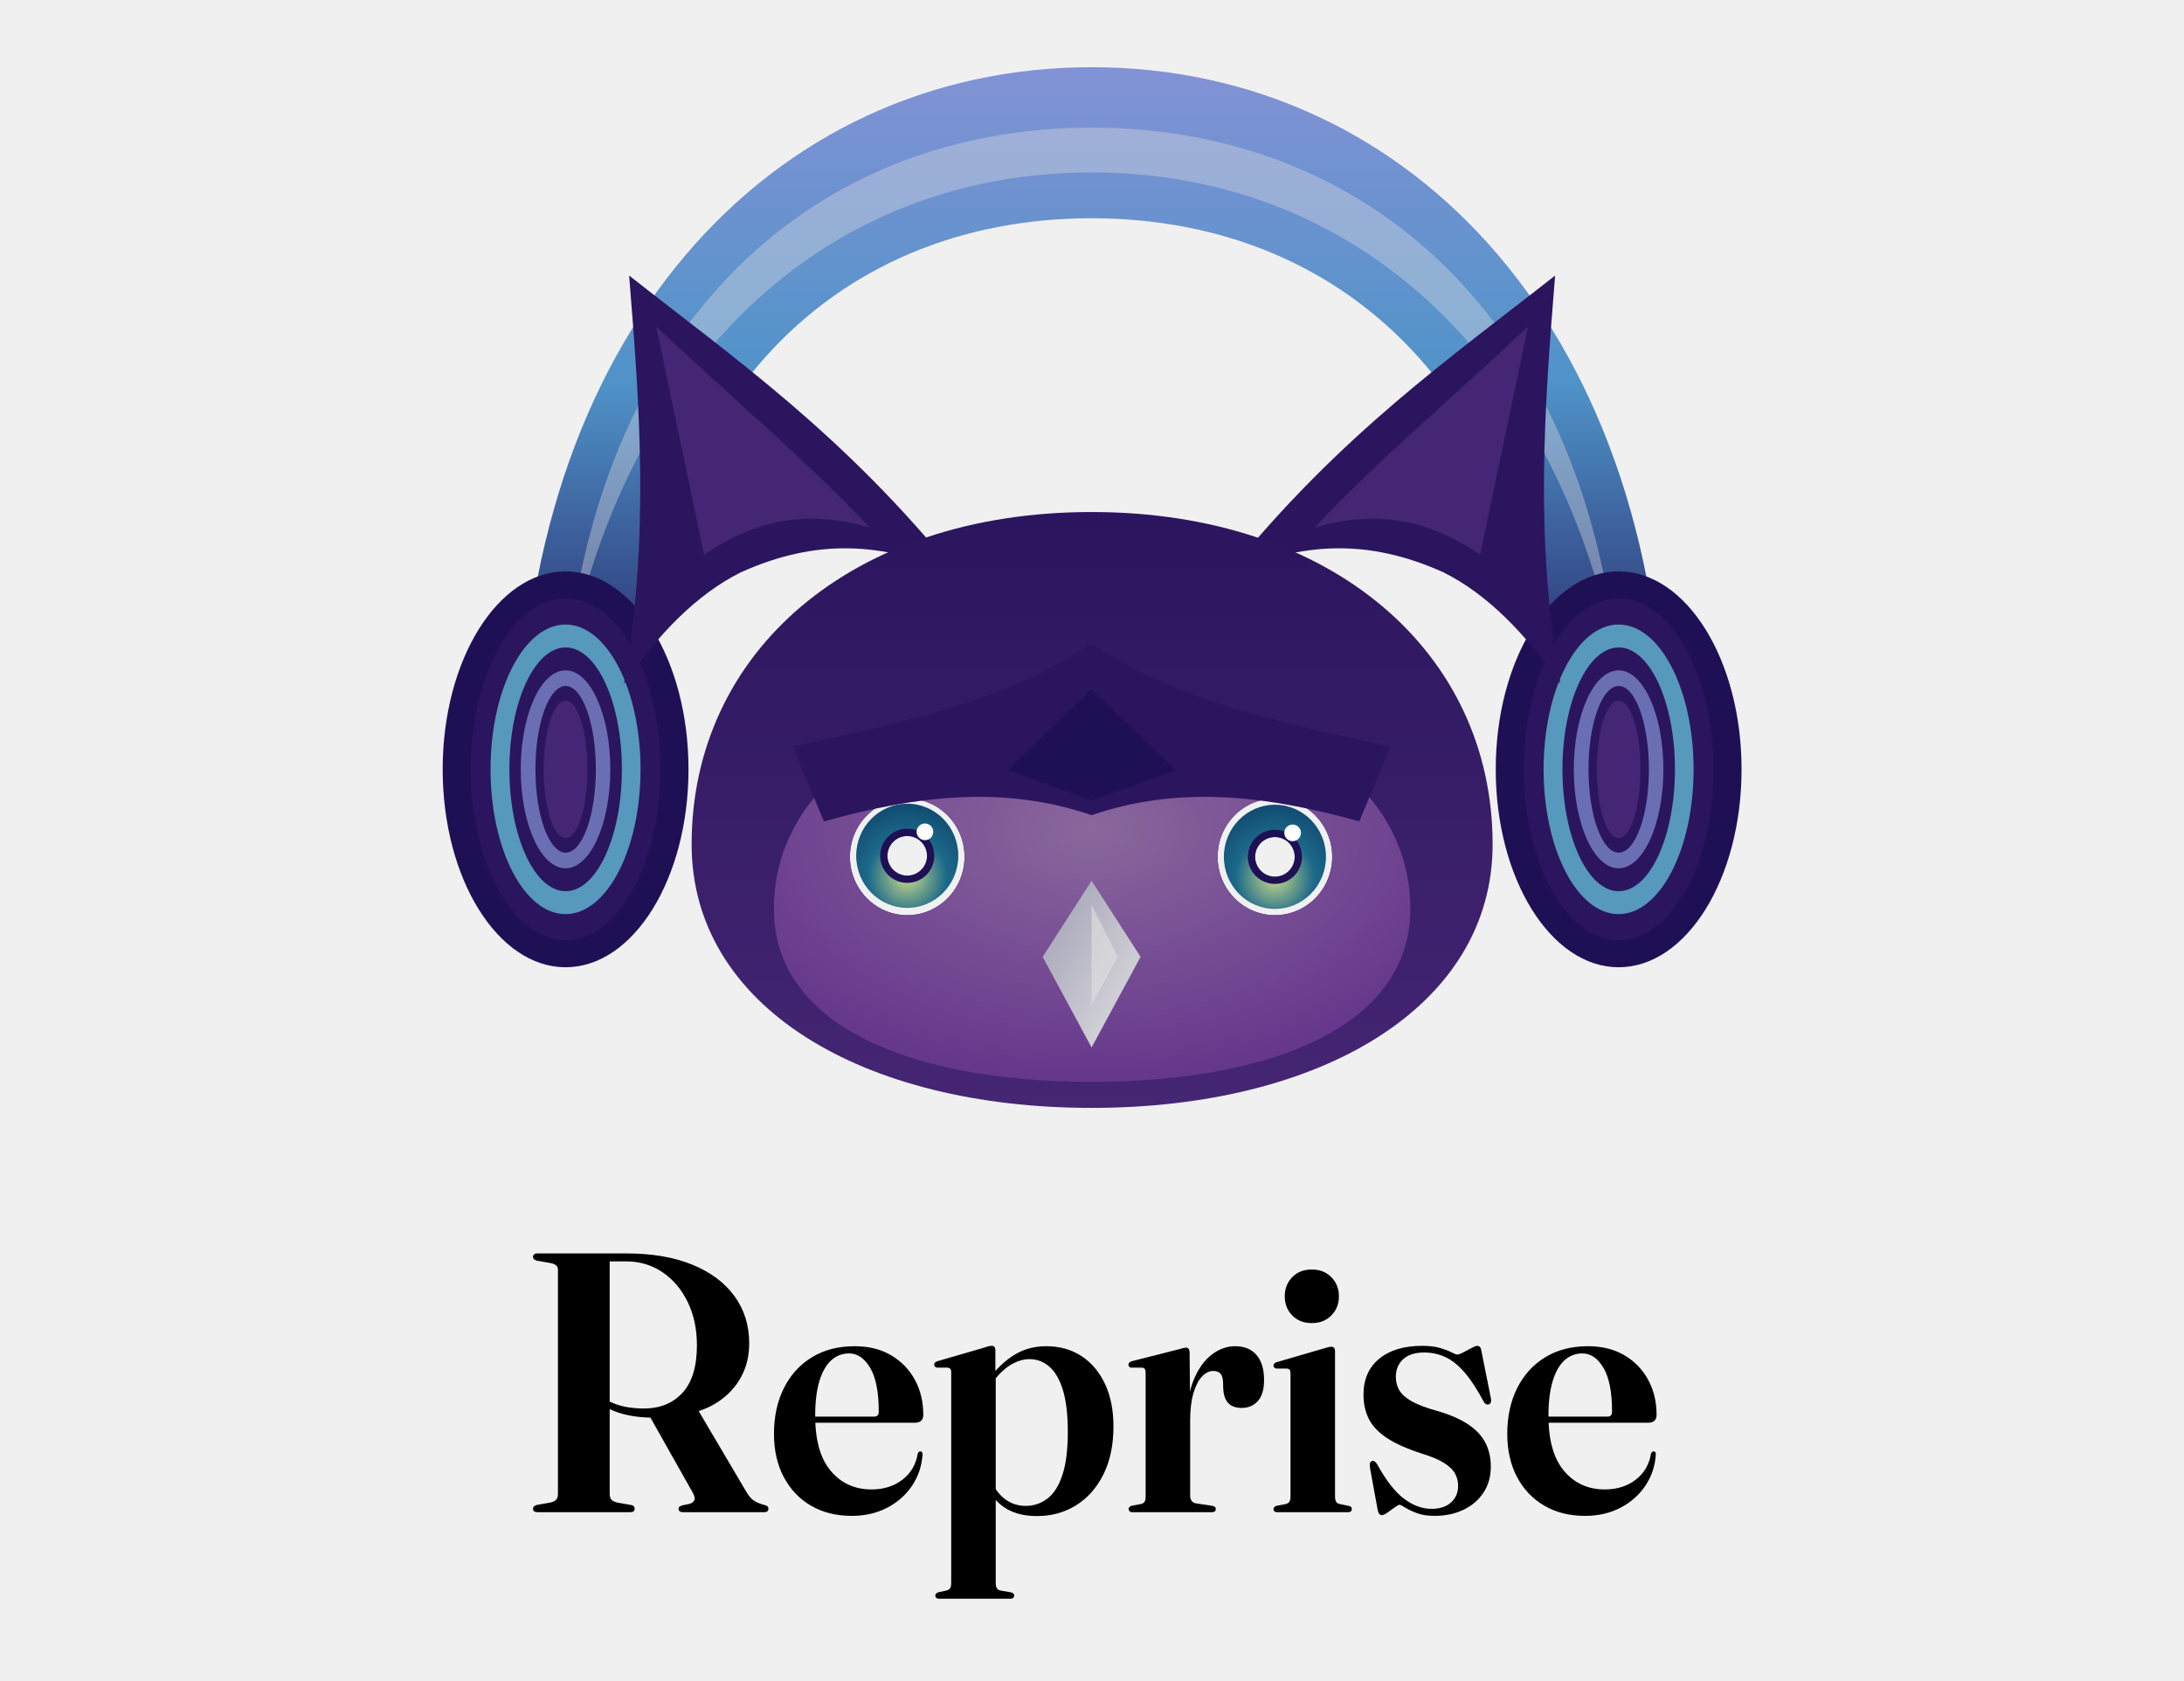
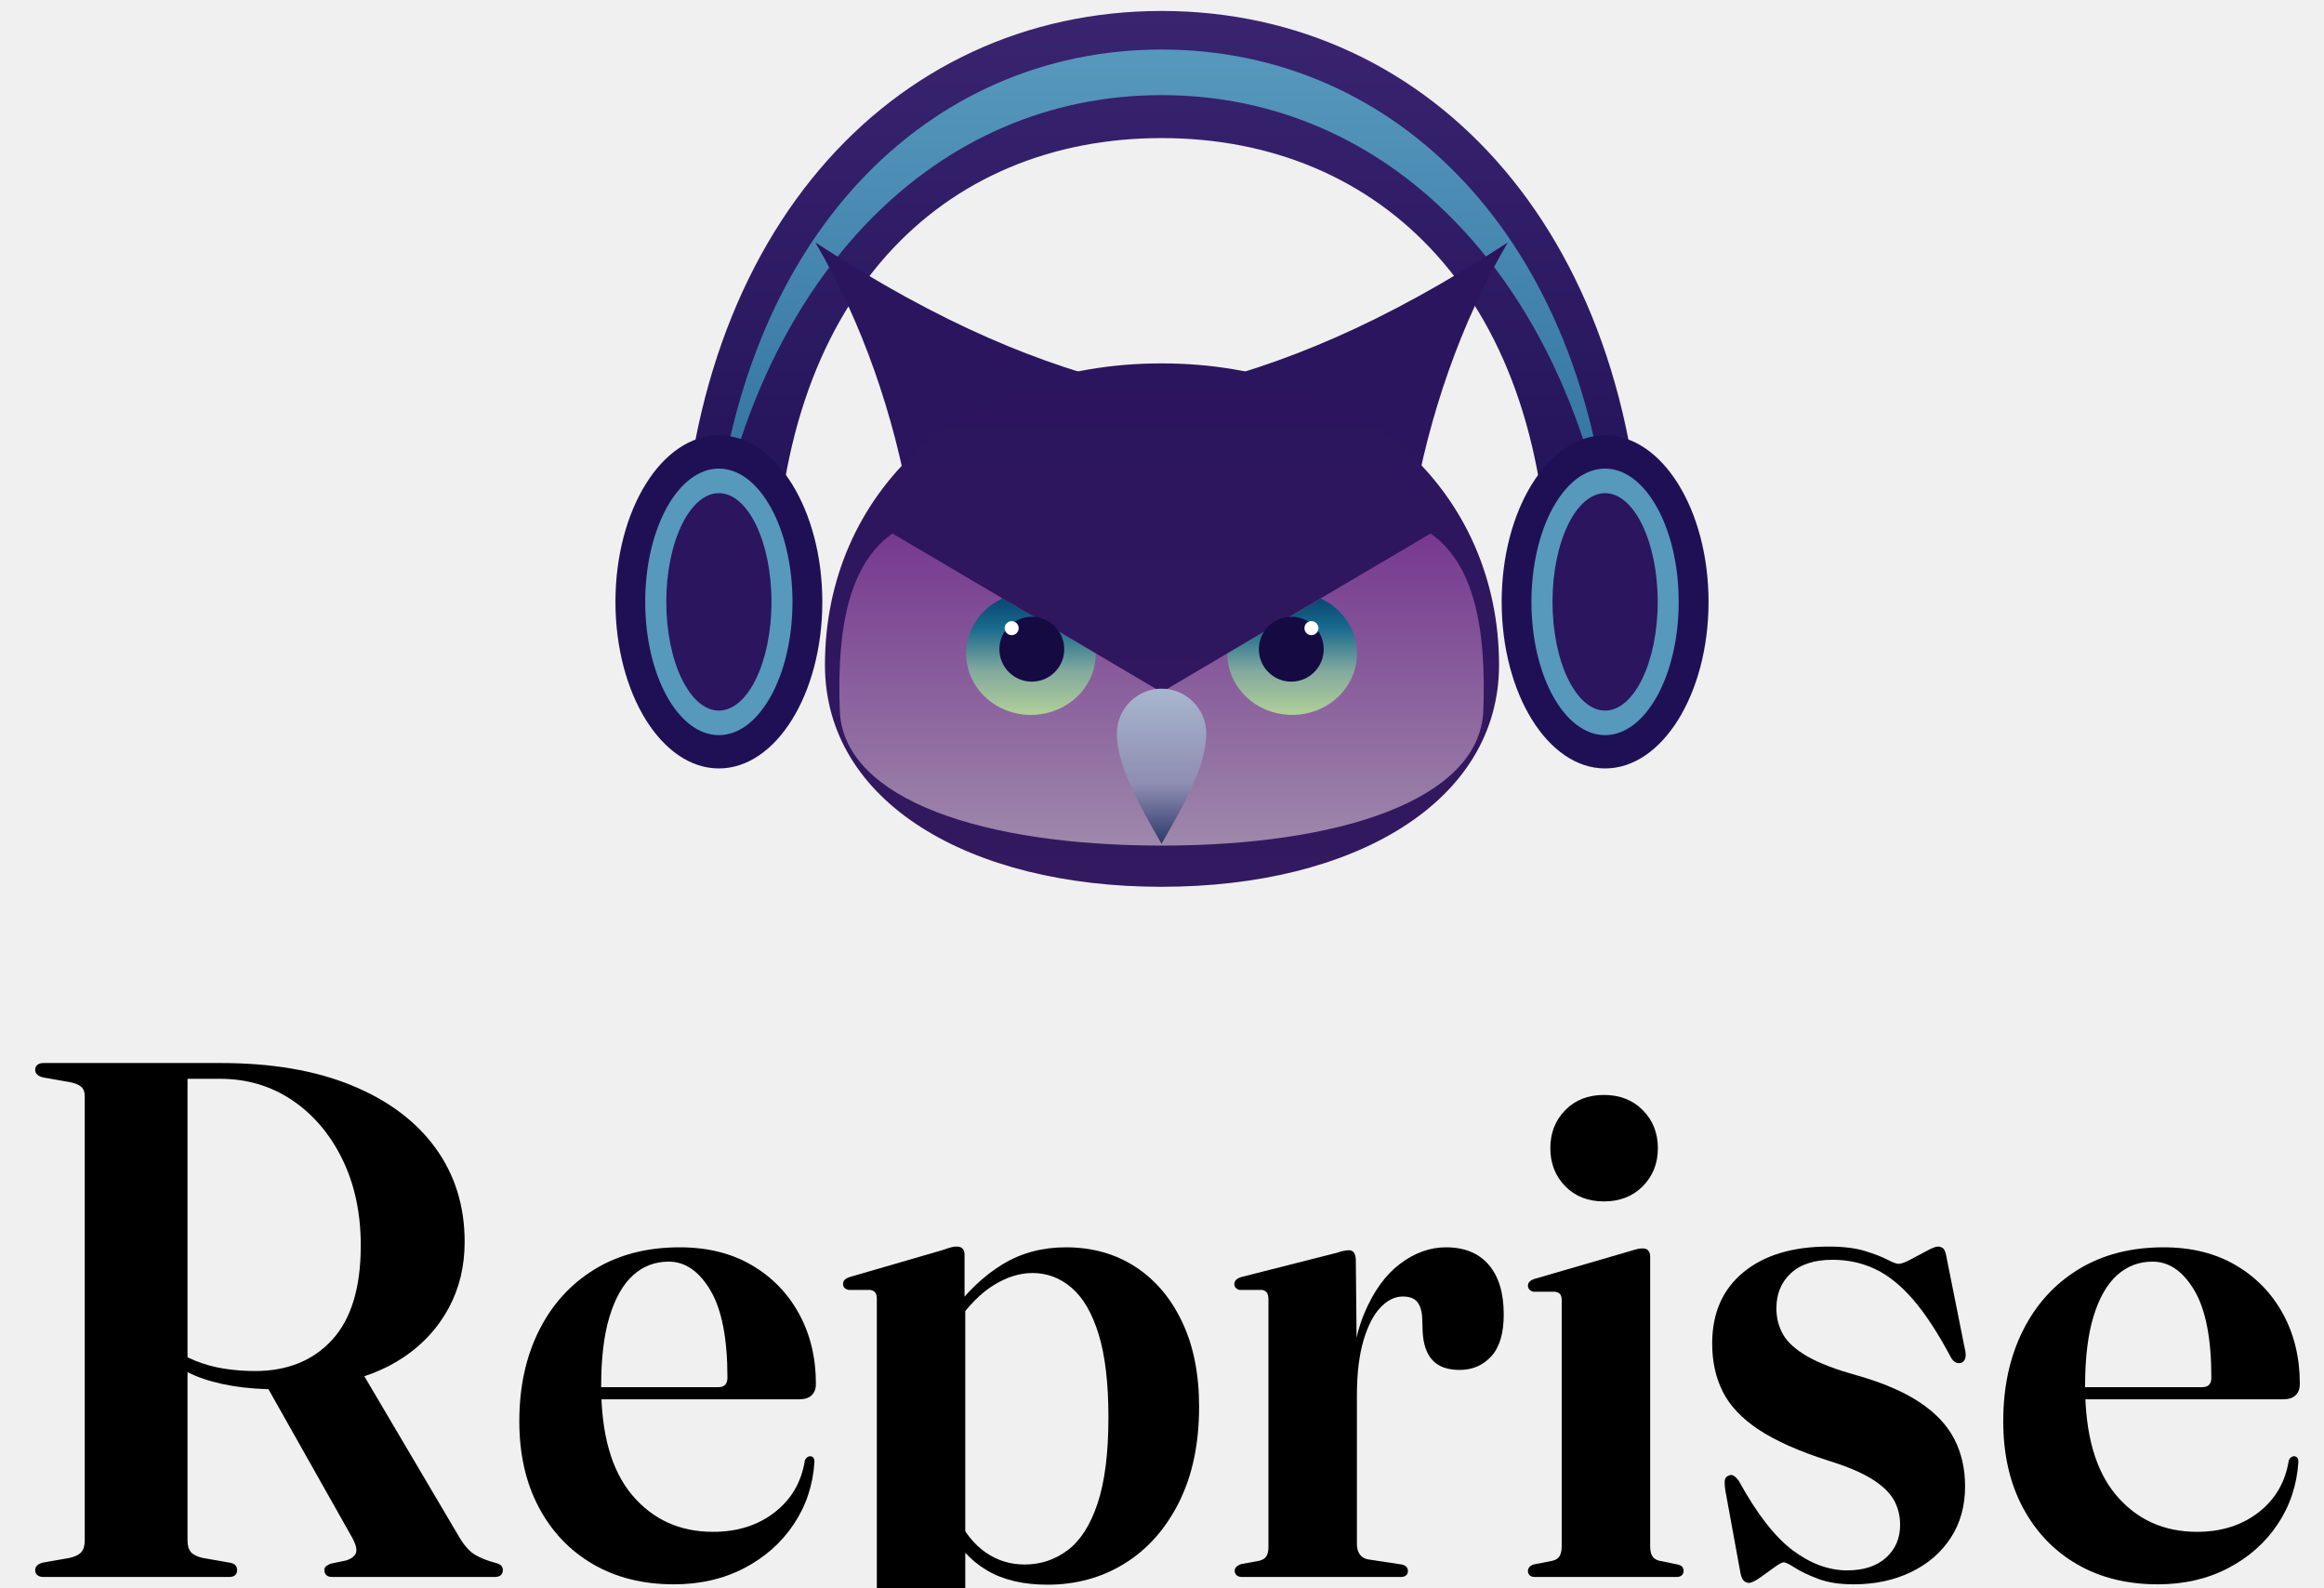
- <svg xmlns="http://www.w3.org/2000/svg" viewBox="0 0 260 200" width="260" height="200">
-   <g transform="translate(52.7 8) scale(0.124)">
+ <svg xmlns="http://www.w3.org/2000/svg" viewBox="0 0 848.39 579.60" width="848.39" height="579.60">
+   <g id="rp-lv-o-mark" transform="translate(224.674 4) scale(0.32)">
    <defs>
-       <linearGradient id="g-band" x1="0" y1="1" x2="0" y2="0">
+       <linearGradient id="rp-lv-o-rp-band" x1="0" y1="1" x2="0" y2="0">
        <stop offset="0" stop-color="#1F1056" />
-         <stop offset="0.55" stop-color="#4F93C8" />
-         <stop offset="1" stop-color="#8292D5" />
+         <stop offset="1" stop-color="#3A2470" />
      </linearGradient>
-       <linearGradient id="g-head" x1="0" y1="0" x2="0" y2="1">
+       <linearGradient id="rp-lv-o-rp-sheen" x1="0" y1="1" x2="0" y2="0">
+         <stop offset="0" stop-color="#2E6E9E" />
+         <stop offset="1" stop-color="#5798BD" />
+       </linearGradient>
+       <linearGradient id="rp-lv-o-rp-head" x1="0" y1="0" x2="0" y2="1">
        <stop offset="0" stop-color="#2B155E" />
-         <stop offset="1" stop-color="#452674" />
+         <stop offset="1" stop-color="#33195F" />
      </linearGradient>
-       <radialGradient id="g-face" cx="0.5" cy="0.35" r="0.75">
-         <stop offset="0" stop-color="#8A679C" />
-         <stop offset="1" stop-color="#5F2F8A" />
-       </radialGradient>
-       <radialGradient id="g-iris" cx="0.5" cy="0.7" r="0.7">
-         <stop offset="0" stop-color="#C7D98A" />
-         <stop offset="0.55" stop-color="#1C698A" />
-         <stop offset="1" stop-color="#114A71" />
-       </radialGradient>
-       <linearGradient id="g-metal" x1="0" y1="0" x2="1" y2="1">
-         <stop offset="0" stop-color="#A09EB4" />
-         <stop offset="1" stop-color="#E0E0E1" />
+       <linearGradient id="rp-lv-o-rp-face" x1="0" y1="0" x2="0" y2="1">
+         <stop offset="0" stop-color="#76388F" />
+         <stop offset="1" stop-color="#9E88AB" />
+       </linearGradient>
+       <linearGradient id="rp-lv-o-rp-iris" x1="0" y1="0" x2="0" y2="1">
+         <stop offset="0" stop-color="#0B4670" />
+         <stop offset="0.25" stop-color="#176A8D" />
+         <stop offset="0.62" stop-color="#82A99E" />
+         <stop offset="1" stop-color="#B0D098" />
+       </linearGradient>
+       <linearGradient id="rp-lv-o-rp-beak" x1="0" y1="0" x2="0" y2="1">
+         <stop offset="0" stop-color="#A7B7CE" />
+         <stop offset="0.62" stop-color="#8E8CB2" />
+         <stop offset="1" stop-color="#2B3B69" />
      </linearGradient>
    </defs>
-     <g id="band">
-       <path d="M 74 674 C 74 258 314 0 623 0 C 932 0 1173 258 1173 674              L 1065 674 C 1065 326 872 145 623 145 C 374 145 182 326 182 674 Z" fill="url(#g-band)" />
-       <path d="M 119 576 C 151 241 359 58 623 58 C 887 58 1096 241 1128 576              C 1071 278 875 101 623 101 C 371 101 176 278 119 576 Z" fill="#E0E0E1" opacity="0.38" />
+     <g id="rp-lv-o-rp-g-band">
+       <path d="M 74 674 C 74 258 314 0 623 0 C 932 0 1173 258 1173 674              L 1065 674 C 1065 326 872 145 623 145 C 374 145 182 326 182 674 Z" fill="url(#rp-lv-o-rp-band)" />
+       <path d="M 112 612 C 140 258 356 44 623 44 C 890 44 1107 258 1135 612              C 1080 300 880 96 623 96 C 366 96 167 300 112 612 Z" fill="url(#rp-lv-o-rp-sheen)" />
    </g>
-     <g id="cups">
+     <g id="rp-lv-o-rp-g-cups">
      <ellipse cx="118" cy="674" rx="118" ry="190" fill="#1F1056" />
      <ellipse cx="1129" cy="674" rx="118" ry="190" fill="#1F1056" />
-       <ellipse cx="118" cy="674" rx="91" ry="164" fill="#2B155E" />
-       <ellipse cx="1129" cy="674" rx="91" ry="164" fill="#2B155E" />
-       <path fill="#5798BD" fill-rule="evenodd" d="M 118 535 A 72 139 0 1 1 117.9 535 Z M 118 557 A 54 117 0 1 0 118.1 557 Z" />
-       <path fill="#5798BD" fill-rule="evenodd" d="M 1129 535 A 72 139 0 1 1 1128.9 535 Z M 1129 557 A 54 117 0 1 0 1129.1 557 Z" />
-       <path fill="#8292D5" fill-rule="evenodd" opacity="0.72" d="M 118 579 A 43 95 0 1 1 117.9 579 Z M 118 594 A 29 80 0 1 0 118.1 594 Z" />
-       <path fill="#8292D5" fill-rule="evenodd" opacity="0.72" d="M 1129 579 A 43 95 0 1 1 1128.9 579 Z M 1129 594 A 29 80 0 1 0 1129.1 594 Z" />
-       <ellipse cx="118" cy="674" rx="21" ry="66" fill="#452674" />
-       <ellipse cx="1129" cy="674" rx="21" ry="66" fill="#452674" />
+       <path fill="#5798BD" fill-rule="evenodd" d="M 118 522 A 84 152 0 1 1 117.9 522 Z M 118 552 A 58 122 0 1 0 118.1 552 Z" />
+       <path fill="#5798BD" fill-rule="evenodd" d="M 1129 522 A 84 152 0 1 1 1128.9 522 Z M 1129 552 A 58 122 0 1 0 1129.1 552 Z" />
+       <ellipse cx="118" cy="674" rx="60" ry="124" fill="#2B155E" />
+       <ellipse cx="1129" cy="674" rx="60" ry="124" fill="#2B155E" />
    </g>
-     <g id="tufts">
-       <path d="M 179 200 C 278 278 385 352 493 486              C 422 456 359 452 286 485 C 244 506 207 544 174 592              C 199 452 189 324 179 200 Z" fill="#2B155E" />
-       <path d="M 1068 200 C 969 278 862 352 754 486              C 825 456 888 452 961 485 C 1003 506 1040 544 1073 592              C 1048 452 1058 324 1068 200 Z" fill="#2B155E" />
-       <path d="M 205 249 C 278 318 348 376 410 442 C 353 425 302 433 251 468 Z" fill="#452674" />
-       <path d="M 1042 249 C 969 318 899 376 837 442 C 894 425 945 433 996 468 Z" fill="#452674" />
+     <g id="rp-lv-o-rp-g-tufts">
+       <path d="M 228 264 C 372 358 486 404 596 430 C 486 470 400 512 336 566              C 318 462 282 356 228 264 Z" fill="#2B155E" />
+       <path d="M 1018 264 C 874 358 760 404 650 430 C 760 470 846 512 910 566              C 928 462 964 356 1018 264 Z" fill="#2B155E" />
    </g>
-     <g id="head">
-       <path fill="url(#g-head)" fill-rule="evenodd" d="M 623 427 C 854 427 1008 562 1008 746              C 1008 902 843 999 623 999 C 403 999 239 902 239 746              C 239 562 392 427 623 427 Z              M 446 702 A 55 56 0 1 0 446 814 A 55 56 0 1 0 446 702 Z              M 799 702 A 55 56 0 1 0 799 814 A 55 56 0 1 0 799 702 Z" />
+     <path id="rp-lv-o-rp-head" fill="url(#rp-lv-o-rp-head)" d="M 623 402 C 852 402 1008 550 1008 746            C 1008 902 843 999 623 999 C 403 999 239 902 239 746            C 239 550 394 402 623 402 Z" />
+     <path id="rp-lv-o-rp-face" fill="url(#rp-lv-o-rp-face)" d="M 623 777 L 316 596            C 268 630 252 700 256 800            C 262 900 420 952 623 952            C 826 952 984 900 990 800            C 994 700 978 630 930 596 Z" />
+     <g id="rp-lv-o-rp-g-eyes">
+       <path fill="url(#rp-lv-o-rp-iris)" d="M 441.5 670.1 A 74 70 0 1 0 548 733 Z" />
+       <path fill="url(#rp-lv-o-rp-iris)" d="M 698 733 A 74 70 0 1 0 804.5 670.1 Z" />
+       <circle cx="475" cy="728" r="37" fill="#160A43" />
+       <circle cx="771" cy="728" r="37" fill="#160A43" />
+       <circle cx="452" cy="704" r="8" fill="#FFFFFF" />
+       <circle cx="794" cy="704" r="8" fill="#FFFFFF" />
    </g>
-     <g id="face">
-       <path fill="url(#g-face)" fill-rule="evenodd" d="M 623 603 C 799 603 929 684 929 808              C 929 921 795 974 623 974 C 451 974 318 921 318 808              C 318 684 447 603 623 603 Z              M 446 702 A 55 56 0 1 0 446 814 A 55 56 0 1 0 446 702 Z              M 799 702 A 55 56 0 1 0 799 814 A 55 56 0 1 0 799 702 Z" />
-     </g>
-     <g id="brow">
-       <path d="M 623 553 C 695 603 787 626 910 652              L 880 724 C 787 698 705 690 623 718              C 541 690 459 698 366 724 L 336 652              C 459 626 551 603 623 553 Z" fill="#2B155E" />
-       <path d="M 623 597 L 704 675 L 623 704 L 542 675 Z" fill="#1F1056" />
-     </g>
-     <g id="eyes">
-       <path fill="url(#g-iris)" fill-rule="evenodd" d="M 446 707 A 49 50 0 1 0 446 807 A 49 50 0 1 0 446 707 Z              M 446 738 A 19 19 0 1 1 446 776 A 19 19 0 1 1 446 738 Z" />
-       <path fill="url(#g-iris)" fill-rule="evenodd" d="M 799 708 A 49 50 0 1 0 799 808 A 49 50 0 1 0 799 708 Z              M 799 739 A 19 19 0 1 1 799 777 A 19 19 0 1 1 799 739 Z" />
-       <path fill="#1F1056" fill-rule="evenodd" d="M 446 731 A 26 26 0 1 0 446 783 A 26 26 0 1 0 446 731 Z              M 446 738 A 19 19 0 1 1 446 776 A 19 19 0 1 1 446 738 Z" />
-       <path fill="#1F1056" fill-rule="evenodd" d="M 799 732 A 26 26 0 1 0 799 784 A 26 26 0 1 0 799 732 Z              M 799 739 A 19 19 0 1 1 799 777 A 19 19 0 1 1 799 739 Z" />
-       <circle cx="463" cy="734" r="8" fill="#FFFFFF" />
-       <circle cx="816" cy="735" r="8" fill="#FFFFFF" />
-     </g>
-     <g id="beak">
-       <path d="M 623 781 L 670 854 L 623 941 L 576 854 Z" fill="url(#g-metal)" />
-       <path d="M 623 804 L 648 854 L 623 900 Z" fill="#E0E0E1" opacity="0.62" />
-     </g>
+     <path id="rp-lv-o-rp-beak" fill="url(#rp-lv-o-rp-beak)" d="M 623 773 C 651 773 674 796 674 824            C 674 860 650 903 623 950            C 596 903 572 860 572 824            C 572 796 595 773 623 773 Z" />
  </g>
-   <g fill="currentColor" transform="translate(62.00 180)">
-     <path transform="translate(0.000 0) scale(0.022 -0.022)" d="M1236 913Q1236 813 1192.5 732.5Q1149 652 1070.5 599.0Q992 546 883 527Q859 523 835.5 519.0Q812 515 787.5 513.0Q763 511 733 511Q660 511 603.0 520.5Q546 530 501.5 548.5Q457 567 421 594L429 631Q463 605 501.0 589.5Q539 574 580.5 567.5Q622 561 665 561Q797 561 875.0 646.0Q953 731 953 903Q953 1035 903.0 1137.5Q853 1240 766.5 1298.5Q680 1357 569 1357H481V100Q481 78 490.5 67.5Q500 57 522 52L596 39Q607 37 611.5 32.0Q616 27 616 19Q616 0 594 0H89Q78 0 72.0 5.0Q66 10 66 19Q66 33 86 39L160 52Q182 57 191.5 67.5Q201 78 201 100V1311Q201 1327 191.0 1335.5Q181 1344 160 1348L86 1361Q66 1367 66 1381Q66 1390 72.0 1395.0Q78 1400 89 1400H571Q780 1400 928.5 1339.0Q1077 1278 1156.5 1168.5Q1236 1059 1236 913ZM686 539 949 570 1224 104Q1244 72 1266.0 59.5Q1288 47 1318 39Q1330 36 1335.0 31.5Q1340 27 1340 19Q1340 10 1334.5 5.0Q1329 0 1317 0H876Q854 0 854 19Q854 26 858.0 29.0Q862 32 870 36L913 45Q935 52 940.0 66.0Q945 80 928 110Z" />
-     <path transform="translate(29.370 0) scale(0.022 -0.022)" d="M843 526Q843 506 831.5 495.0Q820 484 798 484H199V517H577Q602 517 602 543Q602 703 555.5 781.0Q509 859 442 859Q386 859 345.0 822.0Q304 785 281.0 710.0Q258 635 258 521Q258 323 342.5 223.0Q427 123 563 123Q662 123 730.5 176.0Q799 229 813 318Q816 324 820.0 326.5Q824 329 827 329Q832 329 835.5 325.5Q839 322 839 313Q833 219 782.5 143.5Q732 68 647.5 24.0Q563 -20 456 -20Q330 -20 235.5 35.0Q141 90 88.0 190.0Q35 290 35 424Q35 564 88.5 671.0Q142 778 240.0 838.0Q338 898 472 898Q585 898 668.0 849.5Q751 801 797.0 717.0Q843 633 843 526Z" />
-     <path transform="translate(48.708 0) scale(0.022 -0.022)" d="M354 878V752L356 741V-384Q356 -402 362.0 -411.5Q368 -421 382 -424L440 -434Q449 -437 452.5 -441.0Q456 -445 456 -452Q456 -459 451.0 -463.5Q446 -468 437 -468H47Q39 -468 34.0 -463.5Q29 -459 29 -452Q29 -445 33.5 -440.5Q38 -436 47 -433L89 -424Q103 -421 109.0 -411.5Q115 -402 115 -384V758Q115 769 111.0 774.5Q107 780 97 782H38Q30 784 26.5 788.0Q23 792 23 798Q23 805 27.5 809.5Q32 814 41 817L296 891Q312 897 319.5 898.5Q327 900 333 900Q344 900 349.0 894.0Q354 888 354 878ZM332 692 315 716Q382 806 458.0 852.0Q534 898 630 898Q737 898 818.5 845.5Q900 793 946.5 695.5Q993 598 993 464Q993 313 938.5 204.0Q884 95 790.5 37.0Q697 -21 580 -21Q481 -21 415.0 18.0Q349 57 306 137L334 163Q365 99 412.0 66.5Q459 34 518 34Q583 34 635.0 73.0Q687 112 716.5 200.5Q746 289 746 435Q746 574 719.5 660.5Q693 747 646.0 787.5Q599 828 539 828Q487 828 433.5 795.0Q380 762 332 692Z" />
-     <path transform="translate(71.544 0) scale(0.022 -0.022)" d="M353 497Q353 630 390.5 719.0Q428 808 487.5 853.0Q547 898 613 898Q688 898 729.0 850.5Q770 803 770 715Q770 638 736.0 601.0Q702 564 650 564Q600 564 575.5 591.0Q551 618 549 671L548 703Q547 733 535.0 748.5Q523 764 495 764Q463 764 434.5 734.5Q406 705 388.0 644.5Q370 584 370 494ZM367 866 370 561V89Q370 73 377.5 62.0Q385 51 400 48L492 34Q501 32 505.0 27.5Q509 23 509 16Q509 9 504.0 4.5Q499 0 489 0H57Q47 0 42.0 5.0Q37 10 37 17Q37 23 41.5 27.5Q46 32 54 35L103 44Q117 47 123.0 56.0Q129 65 129 81V756Q129 768 125.0 774.0Q121 780 112 782H49Q43 784 39.5 788.0Q36 792 36 798Q36 804 40.5 809.0Q45 814 55 817L315 883Q327 887 334.5 888.5Q342 890 348 890Q357 890 361.5 884.0Q366 878 367 866Z" />
-     <path transform="translate(88.748 0) scale(0.022 -0.022)" d="M372 873V84Q372 66 378.0 56.5Q384 47 398 44L447 34Q456 32 459.5 27.5Q463 23 463 16Q463 9 458.0 4.5Q453 0 444 0H57Q49 0 44.0 4.5Q39 9 39 16Q39 22 42.5 26.5Q46 31 54 34L105 44Q119 47 125.0 56.5Q131 66 131 84V753Q131 765 127.0 770.0Q123 775 113 777H54Q46 779 42.5 783.5Q39 788 39 793Q39 800 43.5 804.5Q48 809 57 812L315 887Q331 892 338.0 893.5Q345 895 352 895Q362 895 367.0 889.0Q372 883 372 873ZM246 1023Q181 1023 140.5 1064.5Q100 1106 100 1168Q100 1230 140.5 1271.5Q181 1313 246 1313Q311 1313 352.0 1271.5Q393 1230 393 1168Q393 1106 352.0 1064.5Q311 1023 246 1023Z" />
-     <path transform="translate(99.418 0) scale(0.022 -0.022)" d="M409 18Q476 18 514.5 52.5Q553 87 553 142Q553 180 535.5 210.5Q518 241 475.0 267.5Q432 294 357 317Q236 356 167.5 401.5Q99 447 70.0 504.5Q41 562 41 636Q41 760 126.0 830.0Q211 900 358 900Q418 900 457.0 888.0Q496 876 518.0 864.5Q540 853 549 853Q559 853 581.0 864.5Q603 876 625.0 888.0Q647 900 656 900Q663 900 669.0 896.0Q675 892 678 878L729 623Q733 608 731.0 598.0Q729 588 721 584Q713 581 705.5 584.0Q698 587 692 597Q639 697 588.5 755.5Q538 814 484.5 839.0Q431 864 369 864Q295 864 255.5 827.5Q216 791 216 732Q216 692 234.5 660.0Q253 628 301.0 600.5Q349 573 436 549Q541 519 606.0 476.0Q671 433 700.5 376.0Q730 319 730 247Q730 166 690.5 106.0Q651 46 582.0 13.0Q513 -20 426 -20Q369 -20 329.5 -5.0Q290 10 266.5 25.0Q243 40 236 40Q229 40 210.0 26.0Q191 12 171.0 -2.0Q151 -16 141 -16Q133 -16 127.0 -10.0Q121 -4 118 11L77 235Q74 255 75.5 264.0Q77 273 86 276Q93 280 100.0 275.5Q107 271 114 261Q187 128 260.0 73.0Q333 18 409 18Z" />
-     <path transform="translate(116.666 0) scale(0.022 -0.022)" d="M843 526Q843 506 831.5 495.0Q820 484 798 484H199V517H577Q602 517 602 543Q602 703 555.5 781.0Q509 859 442 859Q386 859 345.0 822.0Q304 785 281.0 710.0Q258 635 258 521Q258 323 342.5 223.0Q427 123 563 123Q662 123 730.5 176.0Q799 229 813 318Q816 324 820.0 326.5Q824 329 827 329Q832 329 835.5 325.5Q839 322 839 313Q833 219 782.5 143.5Q732 68 647.5 24.0Q563 -20 456 -20Q330 -20 235.5 35.0Q141 90 88.0 190.0Q35 290 35 424Q35 564 88.5 671.0Q142 778 240.0 838.0Q338 898 472 898Q585 898 668.0 849.5Q751 801 797.0 717.0Q843 633 843 526Z" />
+   <g fill="currentColor" transform="translate(4 575.6)">
+     <path transform="translate(0 0) scale(0.134 -0.134)" d="M1236 913Q1236 813 1192.5 732.5Q1149 652 1070.5 599.0Q992 546 883 527Q859 523 835.5 519.0Q812 515 787.5 513.0Q763 511 733 511Q660 511 603.0 520.5Q546 530 501.5 548.5Q457 567 421 594L429 631Q463 605 501.0 589.5Q539 574 580.5 567.5Q622 561 665 561Q797 561 875.0 646.0Q953 731 953 903Q953 1035 903.0 1137.5Q853 1240 766.5 1298.5Q680 1357 569 1357H481V100Q481 78 490.5 67.5Q500 57 522 52L596 39Q607 37 611.5 32.0Q616 27 616 19Q616 0 594 0H89Q78 0 72.0 5.0Q66 10 66 19Q66 33 86 39L160 52Q182 57 191.5 67.5Q201 78 201 100V1311Q201 1327 191.0 1335.5Q181 1344 160 1348L86 1361Q66 1367 66 1381Q66 1390 72.0 1395.0Q78 1400 89 1400H571Q780 1400 928.5 1339.0Q1077 1278 1156.5 1168.5Q1236 1059 1236 913ZM686 539 949 570 1224 104Q1244 72 1266.0 59.5Q1288 47 1318 39Q1330 36 1335.0 31.5Q1340 27 1340 19Q1340 10 1334.5 5.0Q1329 0 1317 0H876Q854 0 854 19Q854 26 858.0 29.0Q862 32 870 36L913 45Q935 52 940.0 66.0Q945 80 928 110Z" />
+     <path transform="translate(180.89 0) scale(0.134 -0.134)" d="M843 526Q843 506 831.5 495.0Q820 484 798 484H199V517H577Q602 517 602 543Q602 703 555.5 781.0Q509 859 442 859Q386 859 345.0 822.0Q304 785 281.0 710.0Q258 635 258 521Q258 323 342.5 223.0Q427 123 563 123Q662 123 730.5 176.0Q799 229 813 318Q816 324 820.0 326.5Q824 329 827 329Q832 329 835.5 325.5Q839 322 839 313Q833 219 782.5 143.5Q732 68 647.5 24.0Q563 -20 456 -20Q330 -20 235.5 35.0Q141 90 88.0 190.0Q35 290 35 424Q35 564 88.5 671.0Q142 778 240.0 838.0Q338 898 472 898Q585 898 668.0 849.5Q751 801 797.0 717.0Q843 633 843 526Z" />
+     <path transform="translate(300.676 0) scale(0.134 -0.134)" d="M354 878V752L356 741V-384Q356 -402 362.0 -411.5Q368 -421 382 -424L440 -434Q449 -437 452.5 -441.0Q456 -445 456 -452Q456 -459 451.0 -463.5Q446 -468 437 -468H47Q39 -468 34.0 -463.5Q29 -459 29 -452Q29 -445 33.5 -440.5Q38 -436 47 -433L89 -424Q103 -421 109.0 -411.5Q115 -402 115 -384V758Q115 769 111.0 774.5Q107 780 97 782H38Q30 784 26.5 788.0Q23 792 23 798Q23 805 27.5 809.5Q32 814 41 817L296 891Q312 897 319.5 898.5Q327 900 333 900Q344 900 349.0 894.0Q354 888 354 878ZM332 692 315 716Q382 806 458.0 852.0Q534 898 630 898Q737 898 818.5 845.5Q900 793 946.5 695.5Q993 598 993 464Q993 313 938.5 204.0Q884 95 790.5 37.0Q697 -21 580 -21Q481 -21 415.0 18.0Q349 57 306 137L334 163Q365 99 412.0 66.5Q459 34 518 34Q583 34 635.0 73.0Q687 112 716.5 200.5Q746 289 746 435Q746 574 719.5 660.5Q693 747 646.0 787.5Q599 828 539 828Q487 828 433.5 795.0Q380 762 332 692Z" />
+     <path transform="translate(441.768 0) scale(0.134 -0.134)" d="M353 497Q353 630 390.5 719.0Q428 808 487.5 853.0Q547 898 613 898Q688 898 729.0 850.5Q770 803 770 715Q770 638 736.0 601.0Q702 564 650 564Q600 564 575.5 591.0Q551 618 549 671L548 703Q547 733 535.0 748.5Q523 764 495 764Q463 764 434.5 734.5Q406 705 388.0 644.5Q370 584 370 494ZM367 866 370 561V89Q370 73 377.5 62.0Q385 51 400 48L492 34Q501 32 505.0 27.5Q509 23 509 16Q509 9 504.0 4.5Q499 0 489 0H57Q47 0 42.0 5.0Q37 10 37 17Q37 23 41.5 27.5Q46 32 54 35L103 44Q117 47 123.0 56.0Q129 65 129 81V756Q129 768 125.0 774.0Q121 780 112 782H49Q43 784 39.5 788.0Q36 792 36 798Q36 804 40.5 809.0Q45 814 55 817L315 883Q327 887 334.5 888.5Q342 890 348 890Q357 890 361.5 884.0Q366 878 367 866Z" />
+     <path transform="translate(548.556 0) scale(0.134 -0.134)" d="M372 873V84Q372 66 378.0 56.5Q384 47 398 44L447 34Q456 32 459.5 27.5Q463 23 463 16Q463 9 458.0 4.5Q453 0 444 0H57Q49 0 44.0 4.5Q39 9 39 16Q39 22 42.5 26.5Q46 31 54 34L105 44Q119 47 125.0 56.5Q131 66 131 84V753Q131 765 127.0 770.0Q123 775 113 777H54Q46 779 42.5 783.5Q39 788 39 793Q39 800 43.5 804.5Q48 809 57 812L315 887Q331 892 338.0 893.5Q345 895 352 895Q362 895 367.0 889.0Q372 883 372 873ZM246 1023Q181 1023 140.5 1064.5Q100 1106 100 1168Q100 1230 140.5 1271.5Q181 1313 246 1313Q311 1313 352.0 1271.5Q393 1230 393 1168Q393 1106 352.0 1064.5Q311 1023 246 1023Z" />
+     <path transform="translate(615.546 0) scale(0.134 -0.134)" d="M409 18Q476 18 514.5 52.5Q553 87 553 142Q553 180 535.5 210.5Q518 241 475.0 267.5Q432 294 357 317Q236 356 167.5 401.5Q99 447 70.0 504.5Q41 562 41 636Q41 760 126.0 830.0Q211 900 358 900Q418 900 457.0 888.0Q496 876 518.0 864.5Q540 853 549 853Q559 853 581.0 864.5Q603 876 625.0 888.0Q647 900 656 900Q663 900 669.0 896.0Q675 892 678 878L729 623Q733 608 731.0 598.0Q729 588 721 584Q713 581 705.5 584.0Q698 587 692 597Q639 697 588.5 755.5Q538 814 484.5 839.0Q431 864 369 864Q295 864 255.5 827.5Q216 791 216 732Q216 692 234.5 660.0Q253 628 301.0 600.5Q349 573 436 549Q541 519 606.0 476.0Q671 433 700.5 376.0Q730 319 730 247Q730 166 690.5 106.0Q651 46 582.0 13.0Q513 -20 426 -20Q369 -20 329.5 -5.0Q290 10 266.5 25.0Q243 40 236 40Q229 40 210.0 26.0Q191 12 171.0 -2.0Q151 -16 141 -16Q133 -16 127.0 -10.0Q121 -4 118 11L77 235Q74 255 75.5 264.0Q77 273 86 276Q93 280 100.0 275.5Q107 271 114 261Q187 128 260.0 73.0Q333 18 409 18Z" />
+     <path transform="translate(722.602 0) scale(0.134 -0.134)" d="M843 526Q843 506 831.5 495.0Q820 484 798 484H199V517H577Q602 517 602 543Q602 703 555.5 781.0Q509 859 442 859Q386 859 345.0 822.0Q304 785 281.0 710.0Q258 635 258 521Q258 323 342.5 223.0Q427 123 563 123Q662 123 730.5 176.0Q799 229 813 318Q816 324 820.0 326.5Q824 329 827 329Q832 329 835.5 325.5Q839 322 839 313Q833 219 782.5 143.5Q732 68 647.5 24.0Q563 -20 456 -20Q330 -20 235.5 35.0Q141 90 88.0 190.0Q35 290 35 424Q35 564 88.5 671.0Q142 778 240.0 838.0Q338 898 472 898Q585 898 668.0 849.5Q751 801 797.0 717.0Q843 633 843 526Z" />
  </g>
</svg>
